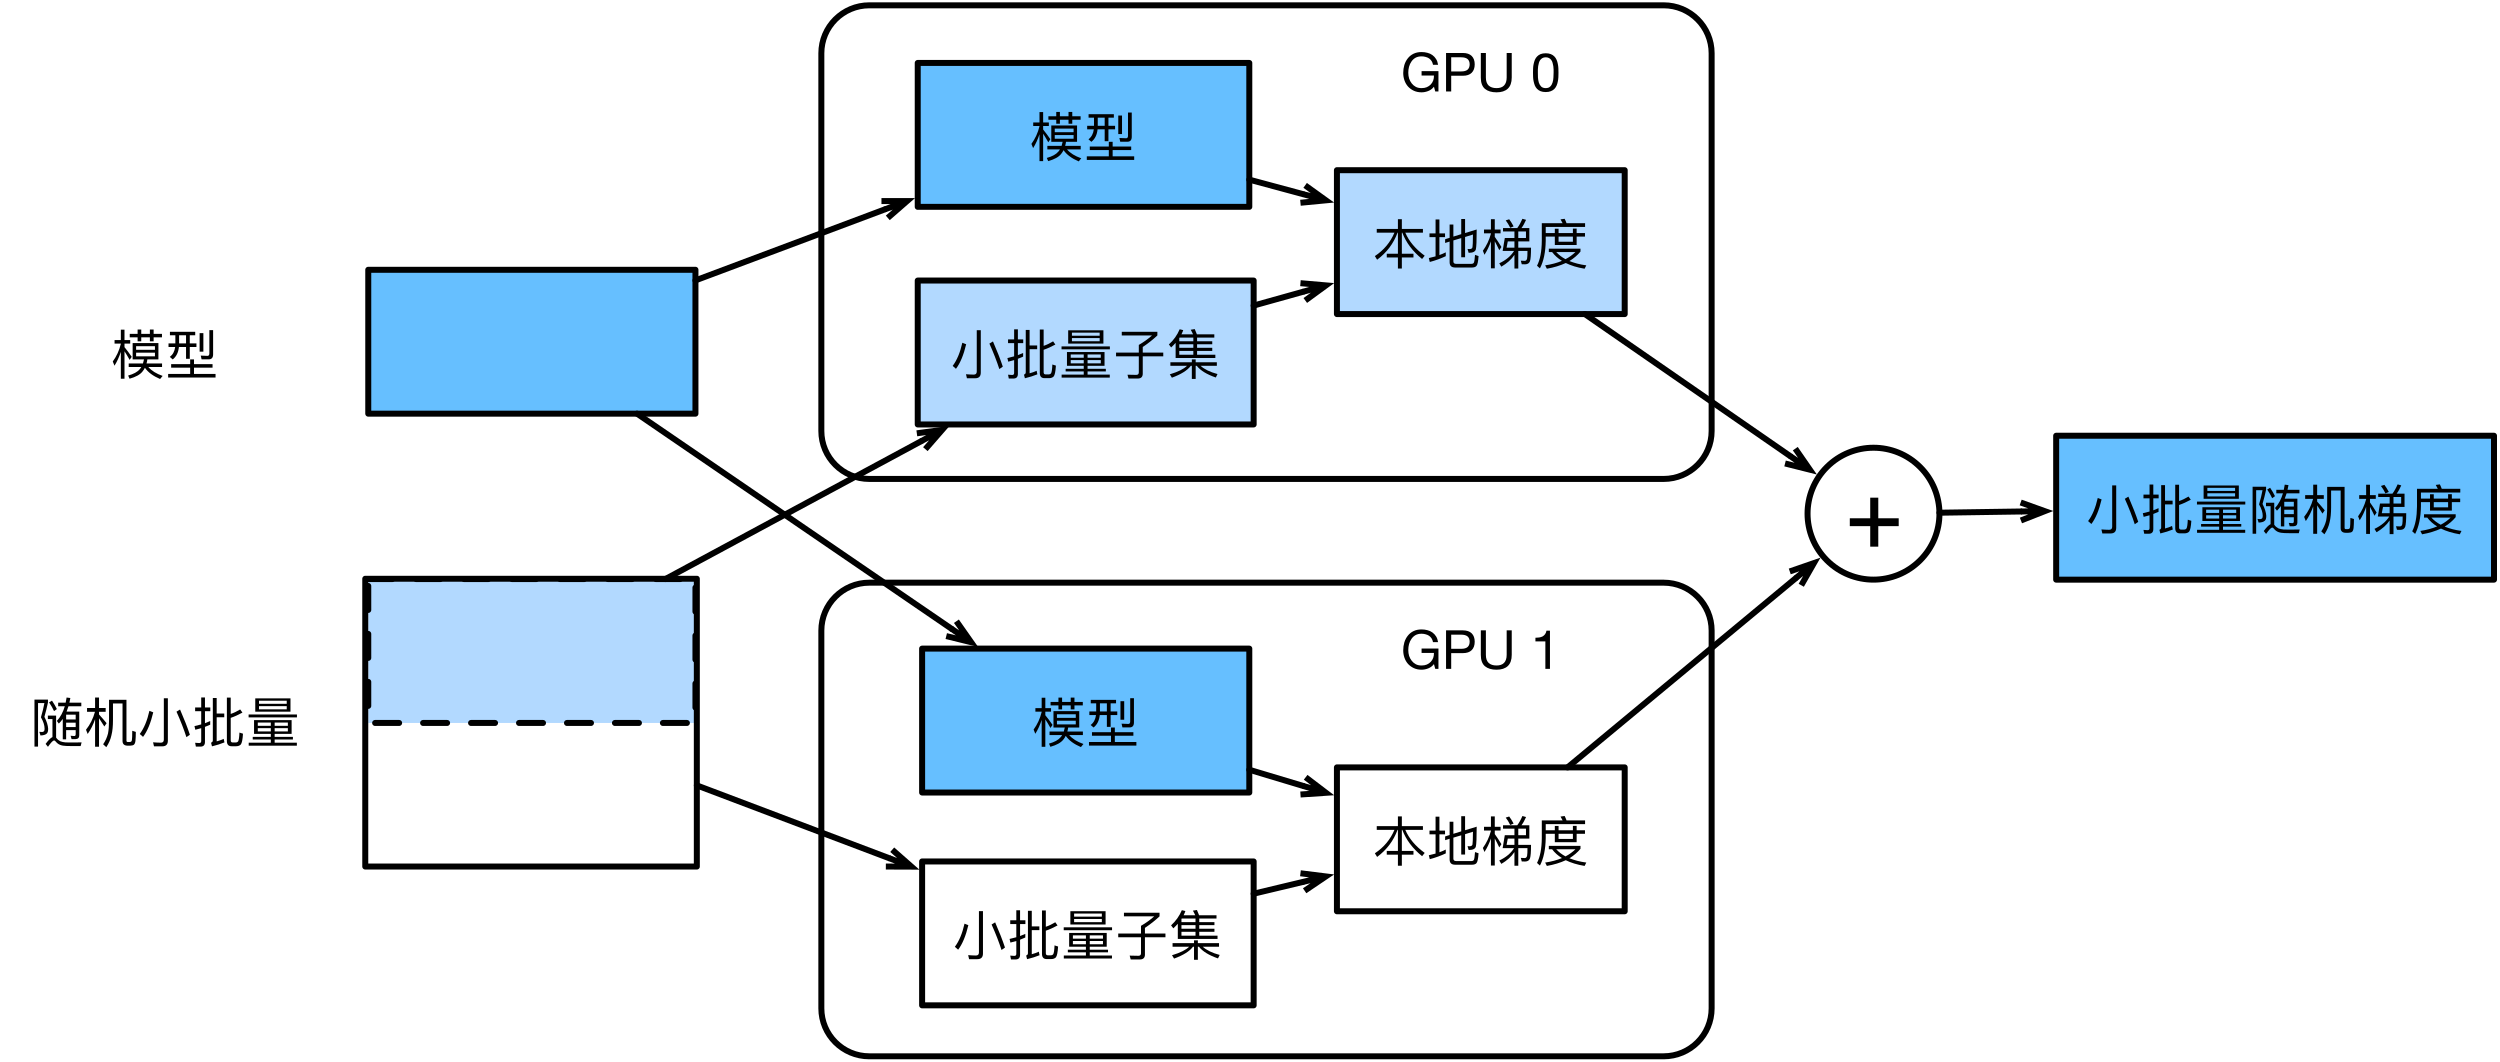
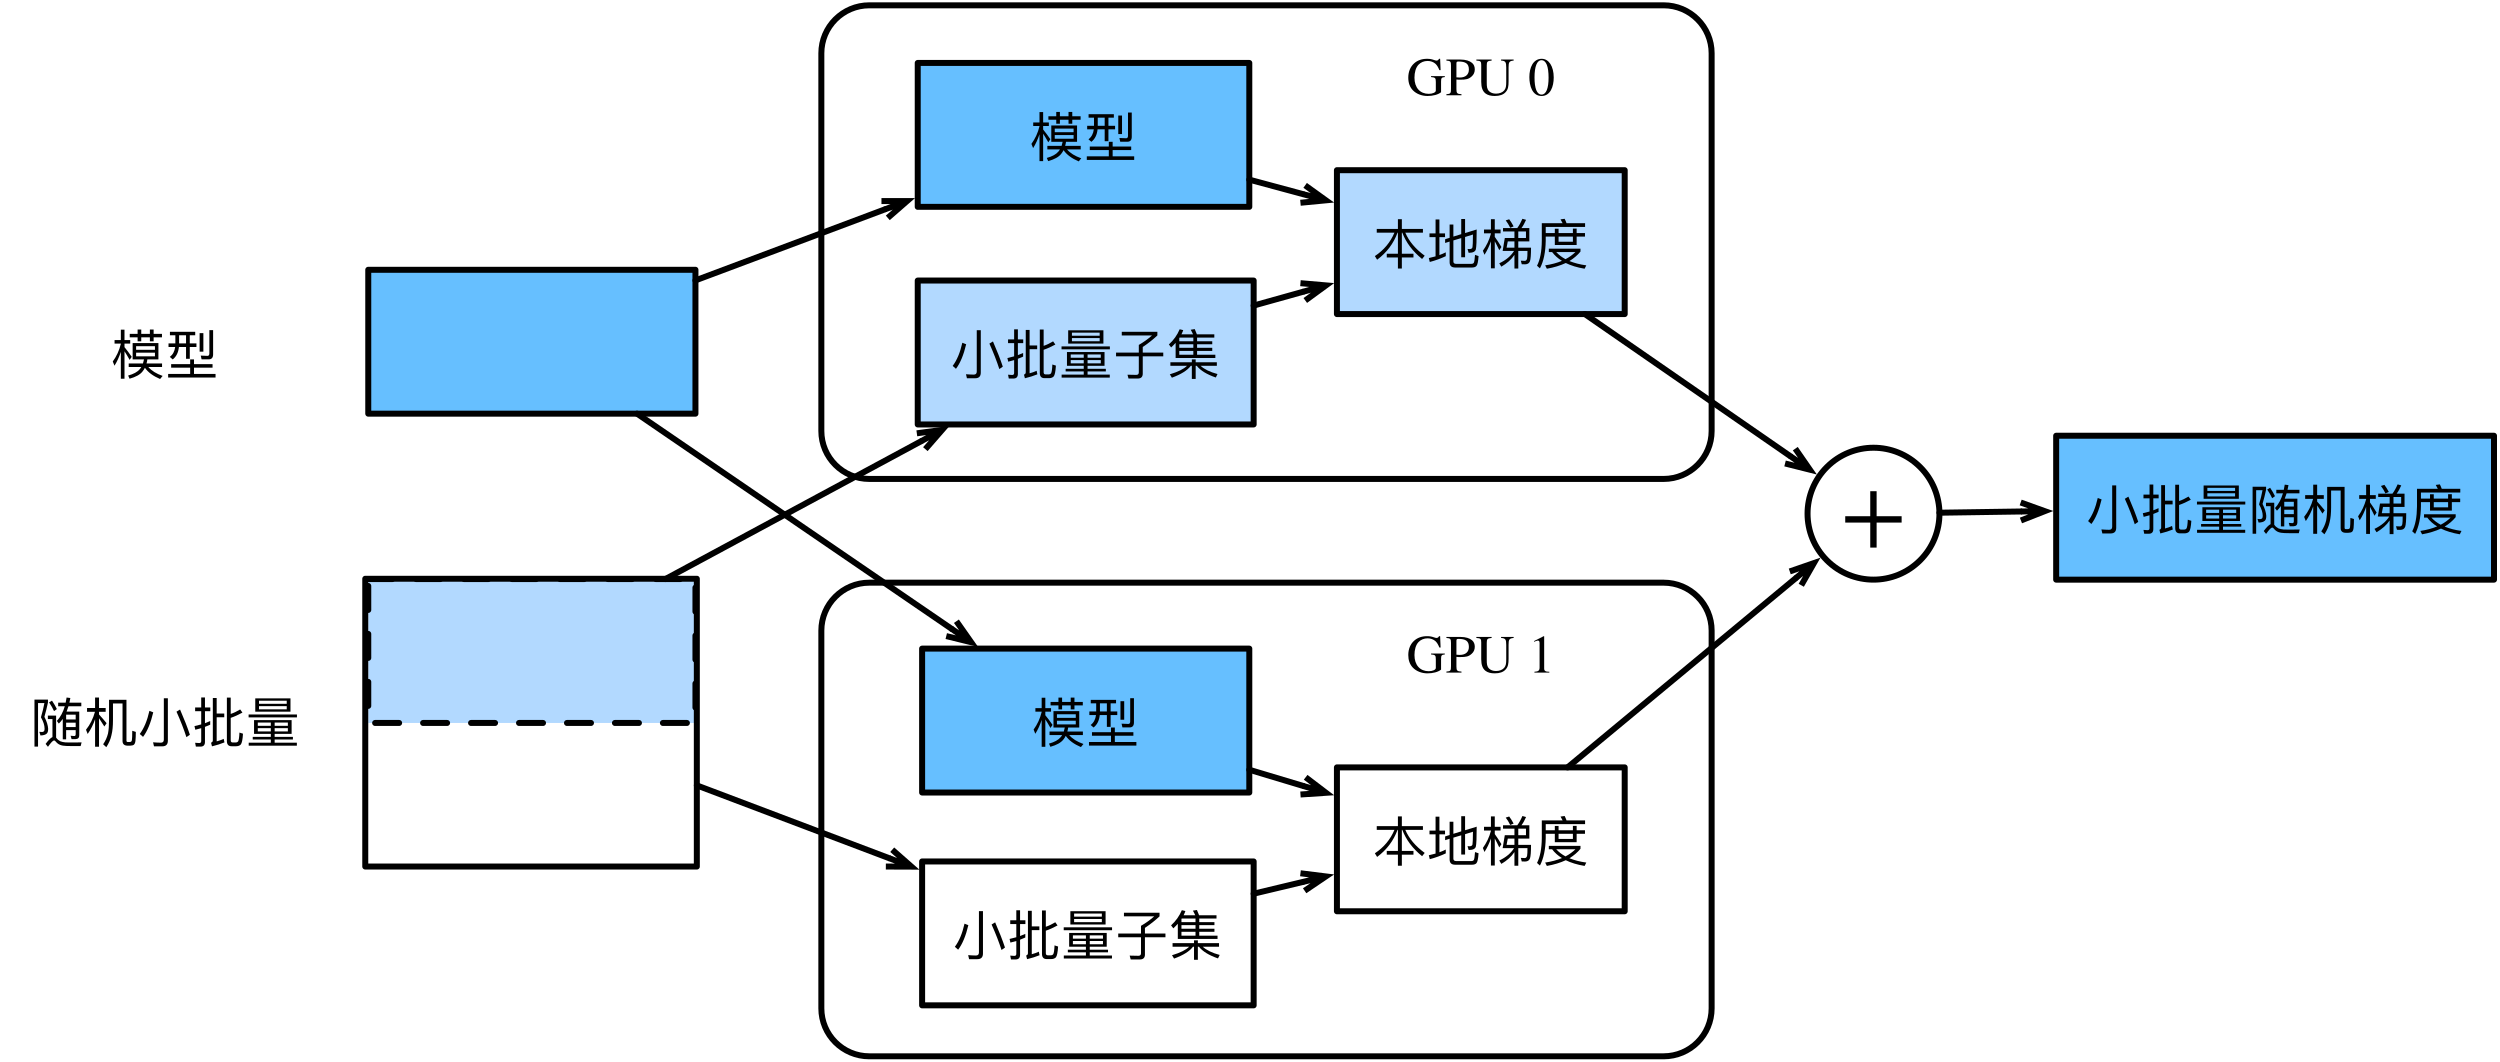
<svg xmlns="http://www.w3.org/2000/svg" xmlns:xlink="http://www.w3.org/1999/xlink" width="417pt" height="177pt" viewBox="0 0 417 177" version="1.1">
  <defs>
    <g>
      <symbol overflow="visible" id="glyph0-0">
-         <path style="stroke:none;" d="M 3.688 -6 L 0.922 -6 L 0.922 -0.422 L 3.688 -0.422 Z M 4.141 -6.406 L 4.141 -0.016 L 0.453 -0.016 L 0.453 -6.406 Z M 4.141 -6.406 " />
+         <path style="stroke:none;" d="" />
      </symbol>
      <symbol overflow="visible" id="glyph0-1">
-         <path style="stroke:none;" d="M 5.516 -0.797 L 5.734 0 L 6.266 0 L 6.266 -3.391 L 3.453 -3.391 L 3.453 -2.656 L 5.516 -2.656 C 5.523 -2.363 5.484 -2.086 5.391 -1.828 C 5.297 -1.578 5.16 -1.359 4.984 -1.172 C 4.805 -0.984 4.586 -0.832 4.328 -0.719 C 4.078 -0.613 3.785 -0.562 3.453 -0.562 C 3.086 -0.562 2.77 -0.629 2.5 -0.766 C 2.227 -0.91 2 -1.102 1.812 -1.344 C 1.625 -1.582 1.477 -1.852 1.375 -2.156 C 1.281 -2.469 1.234 -2.789 1.234 -3.125 C 1.234 -3.469 1.273 -3.801 1.359 -4.125 C 1.453 -4.457 1.586 -4.75 1.766 -5 C 1.941 -5.258 2.164 -5.469 2.438 -5.625 C 2.719 -5.781 3.055 -5.859 3.453 -5.859 C 3.691 -5.859 3.914 -5.828 4.125 -5.766 C 4.344 -5.711 4.535 -5.629 4.703 -5.516 C 4.867 -5.398 5.008 -5.254 5.125 -5.078 C 5.238 -4.898 5.316 -4.691 5.359 -4.453 L 6.203 -4.453 C 6.148 -4.828 6.039 -5.145 5.875 -5.406 C 5.707 -5.676 5.5 -5.898 5.25 -6.078 C 5.008 -6.254 4.734 -6.379 4.422 -6.453 C 4.117 -6.535 3.797 -6.578 3.453 -6.578 C 2.941 -6.578 2.492 -6.484 2.109 -6.297 C 1.723 -6.109 1.406 -5.852 1.156 -5.531 C 0.906 -5.219 0.711 -4.848 0.578 -4.422 C 0.453 -3.992 0.391 -3.551 0.391 -3.094 C 0.391 -2.664 0.457 -2.254 0.594 -1.859 C 0.727 -1.473 0.926 -1.129 1.188 -0.828 C 1.457 -0.535 1.781 -0.301 2.156 -0.125 C 2.539 0.051 2.973 0.141 3.453 0.141 C 3.828 0.141 4.195 0.066 4.562 -0.078 C 4.938 -0.223 5.254 -0.461 5.516 -0.797 Z M 5.516 -0.797 " />
+         <path style="stroke:none;" d="M 6.375 -3.188 L 4.078 -3.188 L 4.078 -3.031 C 4.781 -2.969 4.875 -2.891 4.875 -2.203 L 4.875 -0.781 C 4.875 -0.484 4.375 -0.234 3.688 -0.234 C 2.266 -0.234 1.312 -1.234 1.312 -2.922 C 1.312 -3.812 1.531 -4.625 2 -5.109 C 2.391 -5.5 2.891 -5.719 3.516 -5.719 C 4.016 -5.719 4.484 -5.547 4.828 -5.234 C 5.094 -4.969 5.234 -4.734 5.469 -4.188 L 5.672 -4.188 L 5.594 -6.078 L 5.406 -6.078 C 5.344 -5.906 5.188 -5.781 5 -5.781 C 4.906 -5.781 4.766 -5.812 4.594 -5.875 C 4.188 -6.016 3.891 -6.078 3.406 -6.078 C 2.531 -6.078 1.797 -5.812 1.25 -5.312 C 0.641 -4.766 0.281 -3.938 0.281 -2.938 C 0.281 -2.062 0.531 -1.375 1.031 -0.844 C 1.625 -0.219 2.547 0.125 3.469 0.125 C 4.391 0.125 5.25 -0.094 5.75 -0.5 L 5.75 -2.297 C 5.75 -2.891 5.859 -2.984 6.375 -3.031 Z M 6.375 -3.188 " />
      </symbol>
      <symbol overflow="visible" id="glyph0-2">
-         <path style="stroke:none;" d="M 1.562 -3.344 L 1.562 -5.703 L 3.234 -5.703 C 3.711 -5.703 4.066 -5.602 4.297 -5.406 C 4.523 -5.207 4.641 -4.914 4.641 -4.531 C 4.641 -4.145 4.523 -3.848 4.297 -3.641 C 4.066 -3.441 3.711 -3.344 3.234 -3.344 Z M 0.703 -6.422 L 0.703 0 L 1.562 0 L 1.562 -2.625 L 3.516 -2.625 C 4.16 -2.625 4.648 -2.789 4.984 -3.125 C 5.316 -3.457 5.484 -3.926 5.484 -4.531 C 5.484 -5.125 5.316 -5.586 4.984 -5.922 C 4.648 -6.254 4.16 -6.422 3.516 -6.422 Z M 0.703 -6.422 " />
+         <path style="stroke:none;" d="M 0.141 -5.953 L 0.141 -5.781 C 0.812 -5.734 0.906 -5.625 0.906 -4.953 L 0.906 -1.094 C 0.906 -0.328 0.844 -0.219 0.141 -0.172 L 0.141 0 L 2.656 0 L 2.656 -0.172 C 1.938 -0.203 1.812 -0.328 1.812 -1.016 L 1.812 -2.625 C 2.062 -2.594 2.203 -2.594 2.438 -2.594 C 3.406 -2.594 3.844 -2.672 4.359 -3.141 C 4.703 -3.438 4.875 -3.844 4.875 -4.312 C 4.875 -4.766 4.719 -5.141 4.422 -5.391 C 4.016 -5.734 3.375 -5.953 2.469 -5.953 Z M 1.812 -5.297 C 1.812 -5.547 1.875 -5.625 2.141 -5.625 C 3.359 -5.625 3.891 -5.266 3.891 -4.281 C 3.891 -3.469 3.359 -2.953 2.359 -2.953 C 2.188 -2.953 2.031 -2.969 1.812 -2.984 Z M 1.812 -5.297 " />
      </symbol>
      <symbol overflow="visible" id="glyph0-3">
-         <path style="stroke:none;" d="M 5.828 -2.328 L 5.828 -6.422 L 4.984 -6.422 L 4.984 -2.328 C 4.984 -1.742 4.836 -1.301 4.547 -1 C 4.266 -0.707 3.848 -0.562 3.297 -0.562 C 2.723 -0.562 2.281 -0.707 1.969 -1 C 1.664 -1.301 1.516 -1.742 1.516 -2.328 L 1.516 -6.422 L 0.672 -6.422 L 0.672 -2.328 C 0.672 -1.461 0.898 -0.832 1.359 -0.438 C 1.828 -0.051 2.473 0.141 3.297 0.141 C 4.109 0.141 4.734 -0.062 5.172 -0.469 C 5.609 -0.883 5.828 -1.504 5.828 -2.328 Z M 5.828 -2.328 " />
+         <path style="stroke:none;" d="M 6.344 -5.953 L 4.25 -5.953 L 4.25 -5.781 C 4.984 -5.734 5.109 -5.547 5.109 -4.609 L 5.109 -2.25 C 5.109 -1.516 5.062 -1.156 4.766 -0.797 C 4.484 -0.469 3.984 -0.266 3.406 -0.266 C 2.891 -0.266 2.516 -0.422 2.25 -0.672 C 1.891 -1.031 1.859 -1.438 1.859 -2.141 L 1.859 -4.938 C 1.859 -5.609 1.953 -5.719 2.672 -5.781 L 2.672 -5.953 L 0.125 -5.953 L 0.125 -5.781 C 0.844 -5.734 0.938 -5.641 0.938 -5.031 L 0.938 -2.234 C 0.938 -1.281 1.172 -0.656 1.672 -0.281 C 2.031 -0.016 2.531 0.125 3.188 0.125 C 4.016 0.125 4.641 -0.094 5.016 -0.531 C 5.422 -0.984 5.5 -1.469 5.5 -2.344 L 5.5 -4.641 C 5.5 -5.5 5.594 -5.719 6.344 -5.781 Z M 6.344 -5.953 " />
      </symbol>
      <symbol overflow="visible" id="glyph0-4">
        <path style="stroke:none;" d="" />
      </symbol>
      <symbol overflow="visible" id="glyph0-5">
-         <path style="stroke:none;" d="M 3.203 0 L 3.203 -6.375 L 2.625 -6.375 C 2.582 -6.133 2.504 -5.938 2.391 -5.781 C 2.273 -5.625 2.133 -5.5 1.969 -5.406 C 1.801 -5.32 1.613 -5.266 1.406 -5.234 C 1.207 -5.203 1 -5.188 0.781 -5.188 L 0.781 -4.578 L 2.438 -4.578 L 2.438 0 Z M 3.203 0 " />
+         <path style="stroke:none;" d="M 3.547 0 L 3.547 -0.141 C 2.875 -0.141 2.688 -0.297 2.688 -0.688 L 2.688 -6.062 L 2.609 -6.078 L 1 -5.266 L 1 -5.141 L 1.234 -5.234 C 1.406 -5.297 1.562 -5.344 1.641 -5.344 C 1.844 -5.344 1.922 -5.203 1.922 -4.891 L 1.922 -0.859 C 1.922 -0.359 1.734 -0.172 1.062 -0.141 L 1.062 0 Z M 3.547 0 " />
      </symbol>
      <symbol overflow="visible" id="glyph0-6">
-         <path style="stroke:none;" d="M 1.188 -3.141 C 1.188 -3.297 1.188 -3.469 1.188 -3.656 C 1.195 -3.844 1.211 -4.031 1.234 -4.219 C 1.266 -4.414 1.305 -4.602 1.359 -4.781 C 1.41 -4.957 1.484 -5.113 1.578 -5.25 C 1.68 -5.383 1.805 -5.492 1.953 -5.578 C 2.098 -5.66 2.281 -5.703 2.5 -5.703 C 2.719 -5.703 2.898 -5.66 3.047 -5.578 C 3.203 -5.492 3.328 -5.383 3.422 -5.25 C 3.523 -5.113 3.598 -4.957 3.641 -4.781 C 3.691 -4.602 3.734 -4.414 3.766 -4.219 C 3.797 -4.031 3.812 -3.844 3.812 -3.656 C 3.812 -3.469 3.812 -3.297 3.812 -3.141 C 3.812 -2.898 3.801 -2.629 3.781 -2.328 C 3.77 -2.035 3.723 -1.758 3.641 -1.5 C 3.566 -1.238 3.438 -1.016 3.25 -0.828 C 3.07 -0.648 2.82 -0.562 2.5 -0.562 C 2.176 -0.562 1.922 -0.648 1.734 -0.828 C 1.555 -1.016 1.426 -1.238 1.344 -1.5 C 1.27 -1.758 1.223 -2.035 1.203 -2.328 C 1.191 -2.629 1.188 -2.898 1.188 -3.141 Z M 0.375 -3.125 C 0.375 -2.895 0.379 -2.656 0.391 -2.406 C 0.398 -2.156 0.43 -1.91 0.484 -1.672 C 0.535 -1.43 0.602 -1.203 0.688 -0.984 C 0.781 -0.773 0.906 -0.586 1.062 -0.422 C 1.219 -0.266 1.41 -0.141 1.641 -0.047 C 1.879 0.047 2.164 0.094 2.5 0.094 C 2.832 0.094 3.113 0.047 3.344 -0.047 C 3.582 -0.141 3.781 -0.266 3.938 -0.422 C 4.094 -0.586 4.219 -0.773 4.312 -0.984 C 4.406 -1.203 4.473 -1.43 4.516 -1.672 C 4.566 -1.91 4.598 -2.156 4.609 -2.406 C 4.617 -2.656 4.625 -2.895 4.625 -3.125 C 4.625 -3.363 4.617 -3.609 4.609 -3.859 C 4.598 -4.109 4.566 -4.352 4.516 -4.594 C 4.473 -4.832 4.406 -5.062 4.312 -5.281 C 4.219 -5.5 4.094 -5.688 3.938 -5.844 C 3.781 -6.008 3.582 -6.141 3.344 -6.234 C 3.113 -6.328 2.832 -6.375 2.5 -6.375 C 2.164 -6.375 1.879 -6.328 1.641 -6.234 C 1.41 -6.141 1.219 -6.008 1.062 -5.844 C 0.906 -5.688 0.781 -5.5 0.688 -5.281 C 0.602 -5.062 0.535 -4.832 0.484 -4.594 C 0.43 -4.352 0.398 -4.109 0.391 -3.859 C 0.379 -3.609 0.375 -3.363 0.375 -3.125 Z M 0.375 -3.125 " />
+         <path style="stroke:none;" d="M 4.281 -2.969 C 4.281 -4.812 3.469 -6.078 2.281 -6.078 C 0.844 -6.078 0.219 -4.609 0.219 -3.031 C 0.219 -1.547 0.719 0.125 2.25 0.125 C 3.719 0.125 4.281 -1.422 4.281 -2.969 Z M 3.422 -2.922 C 3.422 -1.141 3.016 -0.109 2.25 -0.109 C 1.469 -0.109 1.078 -1.141 1.078 -2.969 C 1.078 -4.781 1.484 -5.844 2.234 -5.844 C 3.031 -5.844 3.422 -4.797 3.422 -2.922 Z M 3.422 -2.922 " />
      </symbol>
      <symbol overflow="visible" id="glyph1-0">
        <path style="stroke:none;" d="" />
      </symbol>
      <symbol overflow="visible" id="glyph1-1">
        <path style="stroke:none;" d="M 3.141 -6.609 L 3.141 -6.031 L 4.453 -6.031 L 4.453 -5.359 L 5.062 -5.359 L 5.062 -6.031 L 6.5 -6.031 L 6.5 -5.359 L 7.125 -5.359 L 7.125 -6.031 L 8.516 -6.031 L 8.516 -6.609 L 7.125 -6.609 L 7.125 -7.328 L 6.5 -7.328 L 6.5 -6.609 L 5.062 -6.609 L 5.062 -7.328 L 4.453 -7.328 L 4.453 -6.609 Z M 5.672 -0.953 C 6.188 -0.203 7.031 0.422 8.203 0.922 L 8.625 0.406 C 7.562 0.031 6.781 -0.453 6.25 -1.078 L 8.531 -1.078 L 8.531 -1.672 L 5.938 -1.672 C 6 -1.875 6.047 -2.094 6.078 -2.344 L 7.922 -2.344 L 7.922 -5.078 L 3.625 -5.078 L 3.625 -2.344 L 5.516 -2.344 C 5.469 -2.109 5.406 -1.875 5.344 -1.672 L 2.969 -1.672 L 2.969 -1.078 L 5.062 -1.078 C 5 -0.938 4.906 -0.828 4.812 -0.719 C 4.422 -0.25 3.781 0.094 2.875 0.344 L 3.109 0.875 C 4.156 0.578 4.875 0.188 5.281 -0.344 C 5.422 -0.516 5.562 -0.734 5.672 -0.953 Z M 2.266 -3.703 C 2.5 -3.344 2.797 -2.859 3.125 -2.266 L 3.469 -2.781 C 3.047 -3.391 2.656 -3.922 2.266 -4.391 L 2.266 -4.984 L 3.219 -4.984 L 3.219 -5.578 L 2.266 -5.578 L 2.266 -7.312 L 1.656 -7.312 L 1.656 -5.578 L 0.609 -5.578 L 0.609 -4.984 L 1.656 -4.984 L 1.656 -4.938 C 1.391 -3.828 0.938 -2.859 0.312 -2 L 0.594 -1.297 C 1.031 -1.984 1.375 -2.766 1.656 -3.609 L 1.656 0.875 L 2.266 0.875 Z M 7.344 -2.859 L 4.203 -2.859 L 4.203 -3.469 L 7.344 -3.469 Z M 4.203 -3.953 L 4.203 -4.547 L 7.344 -4.547 L 7.344 -3.953 Z M 4.203 -3.953 " />
      </symbol>
      <symbol overflow="visible" id="glyph1-2">
        <path style="stroke:none;" d="M 0.844 -6.953 L 0.844 -6.375 L 1.75 -6.375 L 1.75 -5.016 L 0.609 -5.016 L 0.609 -4.422 L 1.719 -4.422 C 1.625 -3.688 1.328 -3.141 0.828 -2.766 L 1.312 -2.344 C 1.906 -2.812 2.25 -3.5 2.344 -4.422 L 3.531 -4.422 L 3.531 -2.453 L 4.156 -2.453 L 4.156 -4.422 L 5.266 -4.422 L 5.266 -5.016 L 4.156 -5.016 L 4.156 -6.375 L 5.062 -6.375 L 5.062 -6.953 Z M 2.375 -6.375 L 3.531 -6.375 L 3.531 -5.016 L 2.375 -5.016 Z M 5.797 -6.734 L 5.797 -3.641 L 6.422 -3.641 L 6.422 -6.734 Z M 1.047 -1.562 L 1.047 -0.969 L 4.219 -0.969 L 4.219 0.078 L 0.547 0.078 L 0.547 0.672 L 8.453 0.672 L 8.453 0.078 L 4.859 0.078 L 4.859 -0.969 L 7.953 -0.969 L 7.953 -1.562 L 4.859 -1.562 L 4.859 -2.344 L 4.219 -2.344 L 4.219 -1.562 Z M 7.328 -2.359 C 7.797 -2.359 8.047 -2.641 8.047 -3.188 L 8.047 -7.234 L 7.422 -7.234 L 7.422 -3.344 C 7.422 -3.078 7.312 -2.938 7.109 -2.938 C 6.75 -2.938 6.375 -2.953 5.984 -2.984 L 6.125 -2.359 Z M 7.328 -2.359 " />
      </symbol>
      <symbol overflow="visible" id="glyph1-3">
        <path style="stroke:none;" d="M 4.062 0.797 C 4.688 0.797 5 0.484 5 -0.156 L 5 -7.219 L 4.328 -7.219 L 4.328 -0.328 C 4.328 0.016 4.156 0.188 3.828 0.188 C 3.422 0.188 2.984 0.156 2.531 0.125 L 2.688 0.797 Z M 1.922 -5.125 C 1.562 -3.516 1.031 -2.219 0.312 -1.266 L 0.859 -0.781 C 1.562 -1.703 2.141 -3.078 2.562 -4.875 Z M 7.031 -5.344 L 6.438 -4.984 C 7.141 -3.422 7.688 -2 8.094 -0.734 L 8.672 -1.141 C 8.281 -2.328 7.734 -3.734 7.031 -5.344 Z M 7.031 -5.344 " />
      </symbol>
      <symbol overflow="visible" id="glyph1-4">
        <path style="stroke:none;" d="M 3.062 -3.422 C 2.766 -3.297 2.484 -3.172 2.188 -3.062 L 2.188 -5.062 L 3.078 -5.062 L 3.078 -5.688 L 2.188 -5.688 L 2.188 -7.359 L 1.562 -7.359 L 1.562 -5.688 L 0.547 -5.688 L 0.547 -5.062 L 1.562 -5.062 L 1.562 -2.859 C 1.188 -2.75 0.812 -2.656 0.438 -2.578 L 0.578 -1.969 C 0.906 -2.047 1.234 -2.141 1.562 -2.234 L 1.562 -0.094 C 1.562 0.141 1.453 0.25 1.234 0.25 C 1.016 0.25 0.781 0.234 0.547 0.203 L 0.672 0.844 L 1.453 0.844 C 1.938 0.844 2.188 0.578 2.188 0.062 L 2.188 -2.453 C 2.469 -2.562 2.766 -2.688 3.062 -2.812 Z M 4.141 -4.047 L 5.406 -4.047 L 5.406 -4.672 L 4.141 -4.672 L 4.141 -7.266 L 3.5 -7.266 L 3.5 -0.203 C 3.5 -0.016 3.406 0.125 3.203 0.188 L 3.359 0.797 C 4.141 0.609 4.828 0.391 5.438 0.141 L 5.312 -0.453 C 4.953 -0.281 4.578 -0.141 4.141 -0.031 Z M 7.375 0.781 C 7.734 0.781 7.984 0.672 8.156 0.5 C 8.344 0.281 8.469 -0.312 8.531 -1.312 L 7.938 -1.5 C 7.906 -0.688 7.828 -0.203 7.719 -0.031 C 7.625 0.094 7.484 0.156 7.266 0.156 L 6.828 0.156 C 6.594 0.156 6.484 0.031 6.484 -0.203 L 6.484 -3.953 C 7.094 -4.156 7.75 -4.453 8.438 -4.828 L 8.062 -5.359 C 7.547 -5.047 7.016 -4.781 6.484 -4.609 L 6.484 -7.328 L 5.844 -7.328 L 5.844 -0.078 C 5.844 0.484 6.109 0.781 6.625 0.781 Z M 7.375 0.781 " />
      </symbol>
      <symbol overflow="visible" id="glyph1-5">
        <path style="stroke:none;" d="M 1.375 -3.578 L 1.375 -1.281 L 4.172 -1.281 L 4.172 -0.781 L 1.156 -0.781 L 1.156 -0.344 L 4.172 -0.344 L 4.172 0.188 L 0.484 0.188 L 0.484 0.688 L 8.516 0.688 L 8.516 0.188 L 4.812 0.188 L 4.812 -0.344 L 7.859 -0.344 L 7.859 -0.781 L 4.812 -0.781 L 4.812 -1.281 L 7.641 -1.281 L 7.641 -3.578 Z M 7.016 -1.688 L 4.812 -1.688 L 4.812 -2.234 L 7.016 -2.234 Z M 4.172 -1.688 L 2 -1.688 L 2 -2.234 L 4.172 -2.234 Z M 2 -2.625 L 2 -3.172 L 4.172 -3.172 L 4.172 -2.625 Z M 4.812 -3.172 L 7.016 -3.172 L 7.016 -2.625 L 4.812 -2.625 Z M 1.578 -7.203 L 1.578 -4.984 L 7.453 -4.984 L 7.453 -7.203 Z M 6.828 -5.375 L 2.203 -5.375 L 2.203 -5.906 L 6.828 -5.906 Z M 2.203 -6.297 L 2.203 -6.812 L 6.828 -6.812 L 6.828 -6.297 Z M 0.469 -4.516 L 0.469 -4.031 L 8.531 -4.031 L 8.531 -4.516 Z M 0.469 -4.516 " />
      </symbol>
      <symbol overflow="visible" id="glyph1-6">
        <path style="stroke:none;" d="M 0.75 -7 L 0.75 0.844 L 1.344 0.844 L 1.344 -6.422 L 2.406 -6.422 C 2.281 -5.703 2.078 -4.906 1.828 -4.047 C 2.234 -3.344 2.438 -2.703 2.438 -2.141 C 2.438 -1.938 2.406 -1.812 2.344 -1.734 C 2.281 -1.656 2.172 -1.609 2.047 -1.594 C 1.922 -1.594 1.75 -1.609 1.562 -1.625 L 1.75 -1.016 C 2.266 -1.031 2.609 -1.141 2.812 -1.344 C 2.969 -1.5 3.031 -1.766 3.031 -2.141 C 3 -2.703 2.797 -3.359 2.406 -4.125 C 2.641 -4.953 2.844 -5.75 3 -6.5 L 3 -7 Z M 3.672 -6.828 L 3.188 -6.531 C 3.531 -6.016 3.812 -5.531 4.016 -5.078 L 4.484 -5.422 C 4.297 -5.812 4.031 -6.297 3.672 -6.828 Z M 6.859 0.156 C 6.547 0.156 6.234 0.141 5.922 0.141 C 5.594 0.109 5.297 0.047 5.062 -0.047 C 4.797 -0.188 4.578 -0.359 4.422 -0.578 C 4.406 -0.609 4.375 -0.625 4.359 -0.656 L 4.359 -4.328 L 2.984 -4.328 L 2.984 -3.75 L 3.75 -3.75 L 3.75 -0.75 C 3.438 -0.609 3.062 -0.219 2.609 0.391 L 3 0.875 C 3.5 0.156 3.844 -0.188 4.016 -0.188 C 4.109 -0.188 4.203 -0.125 4.312 0.016 C 4.516 0.266 4.75 0.453 5.047 0.562 C 5.328 0.672 5.672 0.719 6.062 0.734 C 6.312 0.734 6.562 0.75 6.828 0.75 L 8.453 0.75 L 8.609 0.141 C 8.062 0.141 7.484 0.156 6.859 0.156 Z M 4.703 -6.484 L 4.703 -5.891 L 5.812 -5.891 C 5.516 -4.891 5.078 -4.078 4.484 -3.438 L 4.812 -3 C 5.047 -3.219 5.266 -3.484 5.469 -3.781 L 5.469 -0.375 L 6.031 -0.375 L 6.031 -1.906 L 7.625 -1.906 L 7.625 -1.219 C 7.625 -1.031 7.547 -0.922 7.391 -0.922 C 7.203 -0.922 7 -0.938 6.781 -0.969 L 6.938 -0.406 L 7.594 -0.406 C 8 -0.422 8.219 -0.625 8.219 -1.031 L 8.219 -5 L 6.109 -5 C 6.219 -5.281 6.328 -5.578 6.422 -5.891 L 8.562 -5.891 L 8.562 -6.484 L 6.578 -6.484 C 6.641 -6.734 6.688 -7 6.734 -7.266 L 6.109 -7.344 C 6.062 -7.062 6.016 -6.781 5.953 -6.484 Z M 6.031 -3.156 L 7.625 -3.156 L 7.625 -2.422 L 6.031 -2.422 Z M 7.625 -3.688 L 6.031 -3.688 L 6.031 -4.484 L 7.625 -4.484 Z M 7.625 -3.688 " />
      </symbol>
      <symbol overflow="visible" id="glyph1-7">
        <path style="stroke:none;" d="M 0.516 -5.594 L 0.516 -4.969 L 1.844 -4.969 C 1.531 -3.844 1.047 -2.844 0.344 -1.969 L 0.625 -1.266 C 1.141 -2 1.547 -2.812 1.859 -3.719 L 1.859 0.859 L 2.516 0.859 L 2.516 -3.891 C 2.766 -3.531 3.062 -3.078 3.406 -2.516 L 3.781 -3.062 C 3.344 -3.594 2.922 -4.078 2.516 -4.516 L 2.516 -4.969 L 3.625 -4.969 L 3.625 -5.594 L 2.516 -5.594 L 2.516 -7.344 L 1.859 -7.344 L 1.859 -5.594 Z M 3.203 0.453 L 3.734 0.938 C 4.156 0.281 4.453 -0.375 4.594 -1.078 C 4.766 -1.75 4.844 -2.578 4.844 -3.562 L 4.844 -6.359 L 6.438 -6.359 L 6.438 -0.094 C 6.438 0.422 6.734 0.688 7.312 0.688 L 7.672 0.688 C 7.969 0.688 8.188 0.625 8.328 0.531 C 8.469 0.406 8.562 0.188 8.594 -0.141 C 8.625 -0.484 8.656 -0.969 8.656 -1.609 L 8.062 -1.797 C 8.062 -0.938 8.031 -0.422 8 -0.25 C 7.984 -0.109 7.938 -0.031 7.859 0.016 C 7.797 0.047 7.719 0.078 7.609 0.078 L 7.312 0.078 C 7.156 0.078 7.094 -0.016 7.094 -0.156 L 7.094 -6.969 L 4.188 -6.969 L 4.188 -3.562 C 4.188 -2.641 4.125 -1.906 4.016 -1.344 C 3.859 -0.719 3.594 -0.109 3.203 0.453 Z M 3.203 0.453 " />
      </symbol>
      <symbol overflow="visible" id="glyph1-8">
        <path style="stroke:none;" d="M 2.328 -3.641 C 2.547 -3.25 2.797 -2.75 3.078 -2.156 L 3.438 -2.688 C 3.062 -3.312 2.688 -3.875 2.328 -4.375 L 2.328 -4.969 L 3.297 -4.969 L 3.297 -5.594 L 2.328 -5.594 L 2.328 -7.328 L 1.688 -7.328 L 1.688 -5.594 L 0.531 -5.594 L 0.531 -4.969 L 1.688 -4.969 L 1.688 -4.906 C 1.406 -3.859 0.969 -2.922 0.344 -2.062 L 0.609 -1.391 C 1.047 -2.062 1.406 -2.812 1.688 -3.641 L 1.688 0.875 L 2.328 0.875 Z M 5.609 -5.281 L 5.609 -4.188 L 4 -4.188 L 3.641 -2.031 L 5.547 -2.031 C 5.031 -1.203 4.219 -0.5 3.078 0.031 L 3.422 0.594 C 4.359 0.047 5.094 -0.594 5.609 -1.375 L 5.609 0.906 L 6.25 0.906 L 6.25 -2.031 L 7.781 -2.031 C 7.781 -1.406 7.766 -0.984 7.719 -0.75 C 7.656 -0.5 7.531 -0.375 7.312 -0.375 C 7.109 -0.375 6.906 -0.391 6.672 -0.406 L 6.828 0.188 C 7.016 0.188 7.203 0.203 7.406 0.203 C 7.828 0.188 8.078 0.016 8.203 -0.328 C 8.312 -0.641 8.375 -1.391 8.375 -2.578 L 6.25 -2.578 L 6.25 -3.625 L 8.094 -3.625 L 8.094 -5.844 L 6.781 -5.844 C 7.078 -6.25 7.328 -6.719 7.547 -7.219 L 6.938 -7.391 C 6.688 -6.797 6.406 -6.281 6.078 -5.844 L 3.703 -5.844 L 3.703 -5.281 Z M 5.609 -3.625 L 5.609 -2.578 L 4.297 -2.578 L 4.5 -3.625 Z M 6.25 -4.188 L 6.25 -5.281 L 7.531 -5.281 L 7.531 -4.188 Z M 4.734 -7.312 L 4.156 -7.125 C 4.422 -6.766 4.688 -6.359 4.906 -5.891 L 5.469 -6.125 C 5.25 -6.547 5.016 -6.938 4.734 -7.312 Z M 4.734 -7.312 " />
      </symbol>
      <symbol overflow="visible" id="glyph1-9">
        <path style="stroke:none;" d="M 2.344 -2.406 L 2.344 -1.844 L 2.891 -1.844 C 3.312 -1.281 3.859 -0.781 4.531 -0.375 C 3.719 -0.031 2.781 0.219 1.734 0.375 L 2.016 0.938 C 3.203 0.734 4.25 0.406 5.172 -0.016 C 6.016 0.406 7.078 0.734 8.312 0.938 L 8.594 0.375 C 7.531 0.234 6.594 -0.016 5.781 -0.344 C 6.5 -0.781 7.125 -1.312 7.625 -1.922 L 7.625 -2.406 Z M 3.578 -1.844 L 6.781 -1.844 C 6.312 -1.391 5.766 -0.984 5.125 -0.656 C 4.516 -0.984 4 -1.375 3.578 -1.844 Z M 1.828 -4.422 L 3.344 -4.422 L 3.344 -3.016 L 6.984 -3.016 L 6.984 -4.422 L 8.375 -4.422 L 8.375 -5.016 L 6.984 -5.016 L 6.984 -5.75 L 6.359 -5.75 L 6.359 -5.016 L 3.969 -5.016 L 3.969 -5.734 L 3.344 -5.734 L 3.344 -5.016 L 1.828 -5.016 L 1.828 -6.031 L 8.391 -6.031 L 8.391 -6.656 L 5.297 -6.656 C 5.203 -6.922 5.094 -7.172 4.984 -7.391 L 4.297 -7.297 C 4.422 -7.094 4.531 -6.891 4.641 -6.656 L 1.172 -6.656 L 1.172 -3.719 C 1.156 -1.938 0.891 -0.562 0.375 0.438 L 0.859 0.875 C 1.469 -0.281 1.797 -1.812 1.828 -3.719 Z M 3.969 -4.422 L 6.359 -4.422 L 6.359 -3.562 L 3.969 -3.562 Z M 3.969 -4.422 " />
      </symbol>
      <symbol overflow="visible" id="glyph1-10">
        <path style="stroke:none;" d="M 0.562 -3.484 L 0.562 -2.859 L 4.359 -2.859 L 4.359 -0.188 C 4.359 0.094 4.219 0.234 3.922 0.234 C 3.406 0.234 2.922 0.219 2.469 0.203 L 2.641 0.844 L 4.188 0.844 C 4.734 0.844 5.016 0.562 5.016 0.031 L 5.016 -2.859 L 8.438 -2.859 L 8.438 -3.484 L 5.016 -3.484 L 5.016 -4.422 C 5.938 -5.031 6.734 -5.672 7.453 -6.344 L 7.453 -6.953 L 1.516 -6.953 L 1.516 -6.344 L 6.562 -6.344 C 5.875 -5.734 5.125 -5.203 4.359 -4.766 L 4.359 -3.484 Z M 0.562 -3.484 " />
      </symbol>
      <symbol overflow="visible" id="glyph1-11">
        <path style="stroke:none;" d="M 3.391 -1.281 C 2.875 -0.75 1.922 -0.281 0.531 0.141 L 0.875 0.703 C 2.406 0.141 3.469 -0.516 4.031 -1.281 L 4.203 -1.281 L 4.203 0.906 L 4.844 0.906 L 4.844 -1.281 L 5.016 -1.281 C 5.656 -0.484 6.703 0.156 8.203 0.672 L 8.484 0.094 C 7.203 -0.25 6.266 -0.719 5.656 -1.281 L 8.375 -1.281 L 8.375 -1.875 L 4.844 -1.875 L 4.844 -2.344 L 4.203 -2.344 L 4.203 -1.875 L 0.625 -1.875 L 0.625 -1.281 Z M 1.5 -5.109 L 1.5 -2.578 L 8.125 -2.578 L 8.125 -3.125 L 5.078 -3.125 L 5.078 -3.766 L 7.609 -3.766 L 7.609 -4.281 L 5.078 -4.281 L 5.078 -4.875 L 7.609 -4.875 L 7.609 -5.375 L 5.078 -5.375 L 5.078 -5.984 L 7.953 -5.984 L 7.953 -6.531 L 5.047 -6.531 C 4.922 -6.844 4.812 -7.141 4.688 -7.406 L 4.016 -7.297 C 4.156 -7.062 4.281 -6.797 4.406 -6.531 L 2.469 -6.531 C 2.578 -6.75 2.688 -6.984 2.766 -7.234 L 2.172 -7.375 C 1.766 -6.406 1.172 -5.562 0.375 -4.844 L 0.75 -4.344 C 1.016 -4.594 1.266 -4.844 1.5 -5.109 Z M 4.453 -3.125 L 2.109 -3.125 L 2.109 -3.766 L 4.453 -3.766 Z M 4.453 -4.281 L 2.109 -4.281 L 2.109 -4.875 L 4.453 -4.875 Z M 4.453 -5.375 L 2.109 -5.375 L 2.109 -5.906 L 2.156 -5.984 L 4.453 -5.984 Z M 4.453 -5.375 " />
      </symbol>
      <symbol overflow="visible" id="glyph1-12">
        <path style="stroke:none;" d="M 0.641 -5.703 L 0.641 -5.078 L 3.594 -5.078 C 2.922 -3.484 1.844 -2.172 0.328 -1.172 L 0.703 -0.562 C 2.297 -1.75 3.438 -3.25 4.109 -5.078 L 4.172 -5.078 L 4.172 -1.562 L 2.312 -1.562 L 2.312 -0.938 L 4.172 -0.938 L 4.172 0.906 L 4.828 0.906 L 4.828 -0.938 L 6.766 -0.938 L 6.766 -1.562 L 4.828 -1.562 L 4.828 -5.078 L 4.906 -5.078 C 5.516 -3.453 6.609 -1.984 8.203 -0.688 L 8.641 -1.234 C 7.094 -2.359 6.016 -3.641 5.406 -5.078 L 8.344 -5.078 L 8.344 -5.703 L 4.828 -5.703 L 4.828 -7.328 L 4.172 -7.328 L 4.172 -5.703 Z M 0.641 -5.703 " />
      </symbol>
      <symbol overflow="visible" id="glyph1-13">
        <path style="stroke:none;" d="M 8.312 -5.609 L 6.375 -5.016 L 6.375 -7.359 L 5.734 -7.359 L 5.734 -4.828 L 4.422 -4.422 L 4.422 -6.438 L 3.797 -6.438 L 3.797 -4.219 L 3.047 -3.984 L 3.047 -3.359 L 3.797 -3.594 L 3.797 -0.156 C 3.797 0.438 4.094 0.734 4.703 0.734 L 7.547 0.734 C 7.875 0.734 8.125 0.641 8.266 0.484 C 8.453 0.281 8.562 -0.266 8.625 -1.172 L 8.031 -1.375 C 7.984 -0.641 7.922 -0.203 7.828 -0.047 C 7.75 0.062 7.609 0.125 7.422 0.125 L 4.891 0.125 C 4.578 0.125 4.422 -0.016 4.422 -0.281 L 4.422 -3.781 L 5.734 -4.172 L 5.734 -0.969 L 6.375 -0.969 L 6.375 -4.359 L 7.688 -4.766 C 7.672 -3.531 7.656 -2.828 7.609 -2.641 C 7.547 -2.438 7.391 -2.344 7.156 -2.344 C 7.047 -2.344 6.922 -2.344 6.781 -2.359 L 6.969 -1.719 L 7.016 -1.719 C 7.688 -1.719 8.078 -1.922 8.172 -2.297 C 8.266 -2.688 8.312 -3.797 8.312 -5.609 Z M 3.156 -1.797 C 2.812 -1.625 2.453 -1.469 2.094 -1.344 L 2.094 -4.328 L 3.031 -4.328 L 3.031 -4.953 L 2.094 -4.953 L 2.094 -7.281 L 1.453 -7.281 L 1.453 -4.953 L 0.438 -4.953 L 0.438 -4.328 L 1.453 -4.328 L 1.453 -1.125 C 1.078 -1.016 0.703 -0.922 0.328 -0.844 L 0.484 -0.188 C 1.438 -0.438 2.328 -0.766 3.156 -1.156 Z M 3.156 -1.797 " />
      </symbol>
      <symbol overflow="visible" id="glyph2-0">
-         <path style="stroke:none;" d="M 0.516 0 L 0.516 -11.484 L 9.625 -11.484 L 9.625 0 Z M 8.188 -1.438 L 8.188 -10.047 L 1.953 -10.047 L 1.953 -1.438 Z M 8.188 -1.438 " />
+         <path style="stroke:none;" d="" />
      </symbol>
      <symbol overflow="visible" id="glyph2-1">
-         <path style="stroke:none;" d="M 0.719 -3.422 L 0.719 -4.734 L 4.125 -4.734 L 4.125 -8.172 L 5.469 -8.172 L 5.469 -4.734 L 8.875 -4.734 L 8.875 -3.422 L 5.469 -3.422 L 5.469 0 L 4.125 0 L 4.125 -3.422 Z M 0.719 -3.422 " />
+         <path style="stroke:none;" d="M 10.172 -3.516 L 10.172 -4.578 L 6 -4.578 L 6 -8.75 L 4.938 -8.75 L 4.938 -4.578 L 0.766 -4.578 L 0.766 -3.516 L 4.938 -3.516 L 4.938 0.656 L 6 0.656 L 6 -3.516 Z M 10.172 -3.516 " />
      </symbol>
    </g>
  </defs>
  <g id="surface1">
    <path style="fill-rule:nonzero;fill:rgb(100%,100%,100%);fill-opacity:1;stroke-width:1;stroke-linecap:round;stroke-linejoin:round;stroke:rgb(0%,0%,0%);stroke-opacity:1;stroke-miterlimit:10;" d="M 112 235.887 L 244.5 235.887 C 248.918 235.887 252.5 239.469 252.5 243.887 L 252.5 306.887 C 252.5 311.305 248.918 314.887 244.5 314.887 L 112 314.887 C 107.582 314.887 104 311.305 104 306.887 L 104 243.887 C 104 239.469 107.582 235.887 112 235.887 Z M 112 235.887 " transform="matrix(1,0,0,1,33,-235)" />
    <path style="fill-rule:nonzero;fill:rgb(100%,100%,100%);fill-opacity:1;stroke-width:1;stroke-linecap:round;stroke-linejoin:round;stroke:rgb(0%,0%,0%);stroke-opacity:1;stroke-miterlimit:10;" d="M 112 332.191 L 244.5 332.191 C 248.918 332.191 252.5 335.773 252.5 340.191 L 252.5 403.191 C 252.5 407.609 248.918 411.191 244.5 411.191 L 112 411.191 C 107.582 411.191 104 407.609 104 403.191 L 104 340.191 C 104 335.773 107.582 332.191 112 332.191 Z M 112 332.191 " transform="matrix(1,0,0,1,33,-235)" />
    <g style="fill:rgb(0%,0%,0%);fill-opacity:1;">
-       <use xlink:href="#glyph0-1" x="233.667" y="111.566" />
-       <use xlink:href="#glyph0-2" x="240.498" y="111.566" />
-       <use xlink:href="#glyph0-3" x="246.329" y="111.566" />
-       <use xlink:href="#glyph0-4" x="252.827" y="111.566" />
-       <use xlink:href="#glyph0-5" x="255.329" y="111.566" />
+       <use xlink:href="#glyph0-1" x="234.62" y="112.192" />
+       <use xlink:href="#glyph0-2" x="241.119" y="112.192" />
+       <use xlink:href="#glyph0-3" x="246.131" y="112.192" />
+       <use xlink:href="#glyph0-4" x="252.63" y="112.192" />
+       <use xlink:href="#glyph0-5" x="254.88" y="112.192" />
    </g>
    <path style="fill-rule:nonzero;fill:rgb(69.803%,85.097%,100%);fill-opacity:1;stroke-width:1;stroke-linecap:round;stroke-linejoin:round;stroke:rgb(0%,0%,0%);stroke-opacity:1;stroke-dasharray:4,4;stroke-miterlimit:10;" d="M 28.426 331.59 L 83 331.59 L 83 355.59 L 28.426 355.59 Z M 28.426 331.59 " transform="matrix(1,0,0,1,33,-235)" />
    <path style="fill:none;stroke-width:1;stroke-linecap:round;stroke-linejoin:round;stroke:rgb(0%,0%,0%);stroke-opacity:1;stroke-miterlimit:10;" d="M 27.926 331.539 L 83.23 331.539 L 83.23 379.539 L 27.926 379.539 Z M 27.926 331.539 " transform="matrix(1,0,0,1,33,-235)" />
    <path style="fill-rule:nonzero;fill:rgb(39.999%,74.901%,100%);fill-opacity:1;stroke-width:1;stroke-linecap:round;stroke-linejoin:round;stroke:rgb(0%,0%,0%);stroke-opacity:1;stroke-miterlimit:10;" d="M 120.078 245.5 L 175.383 245.5 L 175.383 269.5 L 120.078 269.5 Z M 120.078 245.5 " transform="matrix(1,0,0,1,33,-235)" />
    <g style="fill:rgb(0%,0%,0%);fill-opacity:1;">
      <use xlink:href="#glyph1-1" x="171.73" y="26" />
      <use xlink:href="#glyph1-2" x="180.73" y="26" />
    </g>
    <path style="fill-rule:nonzero;fill:rgb(39.999%,74.901%,100%);fill-opacity:1;stroke-width:1;stroke-linecap:round;stroke-linejoin:round;stroke:rgb(0%,0%,0%);stroke-opacity:1;stroke-miterlimit:10;" d="M 309.969 307.684 L 383 307.684 L 383 331.684 L 309.969 331.684 Z M 309.969 307.684 " transform="matrix(1,0,0,1,33,-235)" />
    <g style="fill:rgb(0%,0%,0%);fill-opacity:1;">
      <use xlink:href="#glyph1-3" x="347.984" y="88.183" />
      <use xlink:href="#glyph1-4" x="356.984" y="88.183" />
      <use xlink:href="#glyph1-5" x="365.984" y="88.183" />
      <use xlink:href="#glyph1-6" x="374.984" y="88.183" />
      <use xlink:href="#glyph1-7" x="383.984" y="88.183" />
      <use xlink:href="#glyph1-8" x="392.984" y="88.183" />
      <use xlink:href="#glyph1-9" x="401.984" y="88.183" />
    </g>
    <path style="fill-rule:nonzero;fill:rgb(69.803%,85.097%,100%);fill-opacity:1;stroke-width:1;stroke-linecap:round;stroke-linejoin:round;stroke:rgb(0%,0%,0%);stroke-opacity:1;stroke-miterlimit:10;" d="M 120.078 281.797 L 176.109 281.797 L 176.109 305.797 L 120.078 305.797 Z M 120.078 281.797 " transform="matrix(1,0,0,1,33,-235)" />
    <g style="fill:rgb(0%,0%,0%);fill-opacity:1;">
      <use xlink:href="#glyph1-3" x="158.595" y="62.297" />
      <use xlink:href="#glyph1-4" x="167.595" y="62.297" />
      <use xlink:href="#glyph1-5" x="176.595" y="62.297" />
      <use xlink:href="#glyph1-10" x="185.595" y="62.297" />
      <use xlink:href="#glyph1-11" x="194.595" y="62.297" />
    </g>
    <g style="fill:rgb(0%,0%,0%);fill-opacity:1;">
-       <use xlink:href="#glyph0-1" x="233.667" y="15.26" />
-       <use xlink:href="#glyph0-2" x="240.498" y="15.26" />
-       <use xlink:href="#glyph0-3" x="246.329" y="15.26" />
-       <use xlink:href="#glyph0-4" x="252.827" y="15.26" />
-       <use xlink:href="#glyph0-6" x="255.329" y="15.26" />
+       <use xlink:href="#glyph0-1" x="234.62" y="15.886" />
+       <use xlink:href="#glyph0-2" x="241.119" y="15.886" />
+       <use xlink:href="#glyph0-3" x="246.131" y="15.886" />
+       <use xlink:href="#glyph0-4" x="252.63" y="15.886" />
+       <use xlink:href="#glyph0-6" x="254.88" y="15.886" />
    </g>
    <path style="fill:none;stroke-width:1;stroke-linecap:round;stroke-linejoin:round;stroke:rgb(0%,0%,0%);stroke-opacity:1;stroke-miterlimit:10;" d="M 77.977 331.59 L 120.637 308.598 " transform="matrix(1,0,0,1,33,-235)" />
    <path style="fill:none;stroke-width:1;stroke-linecap:butt;stroke-linejoin:miter;stroke:rgb(0%,0%,0%);stroke-opacity:1;stroke-miterlimit:10;" d="M 124.156 306.699 L 120.637 308.598 M 119.926 307.277 L 124.156 306.699 L 121.348 309.918 " transform="matrix(1,0,0,1,33,-235)" />
    <path style="fill-rule:nonzero;fill:rgb(100%,100%,100%);fill-opacity:1;stroke-width:1;stroke-linecap:round;stroke-linejoin:round;stroke:rgb(0%,0%,0%);stroke-opacity:1;stroke-miterlimit:10;" d="M 120.809 378.691 L 176.109 378.691 L 176.109 402.691 L 120.809 402.691 Z M 120.809 378.691 " transform="matrix(1,0,0,1,33,-235)" />
    <g style="fill:rgb(0%,0%,0%);fill-opacity:1;">
      <use xlink:href="#glyph1-3" x="158.959" y="159.192" />
      <use xlink:href="#glyph1-4" x="167.959" y="159.192" />
      <use xlink:href="#glyph1-5" x="176.959" y="159.192" />
      <use xlink:href="#glyph1-10" x="185.959" y="159.192" />
      <use xlink:href="#glyph1-11" x="194.959" y="159.192" />
    </g>
    <path style="fill:none;stroke-width:1;stroke-linecap:round;stroke-linejoin:round;stroke:rgb(0%,0%,0%);stroke-opacity:1;stroke-miterlimit:10;" d="M 83.23 366.004 L 115.289 378.137 " transform="matrix(1,0,0,1,33,-235)" />
    <path style="fill:none;stroke-width:1;stroke-linecap:butt;stroke-linejoin:miter;stroke:rgb(0%,0%,0%);stroke-opacity:1;stroke-miterlimit:10;" d="M 119.031 379.555 L 115.289 378.137 M 115.82 376.734 L 119.031 379.555 L 114.758 379.539 " transform="matrix(1,0,0,1,33,-235)" />
    <path style="fill-rule:nonzero;fill:rgb(39.999%,74.901%,100%);fill-opacity:1;stroke-width:1;stroke-linecap:round;stroke-linejoin:round;stroke:rgb(0%,0%,0%);stroke-opacity:1;stroke-miterlimit:10;" d="M 28.426 280 L 83 280 L 83 304 L 28.426 304 Z M 28.426 280 " transform="matrix(1,0,0,1,33,-235)" />
    <path style="fill-rule:nonzero;fill:rgb(39.999%,74.901%,100%);fill-opacity:1;stroke-width:1;stroke-linecap:round;stroke-linejoin:round;stroke:rgb(0%,0%,0%);stroke-opacity:1;stroke-miterlimit:10;" d="M 120.809 343.191 L 175.383 343.191 L 175.383 367.191 L 120.809 367.191 Z M 120.809 343.191 " transform="matrix(1,0,0,1,33,-235)" />
    <g style="fill:rgb(0%,0%,0%);fill-opacity:1;">
      <use xlink:href="#glyph1-1" x="172.095" y="123.692" />
      <use xlink:href="#glyph1-2" x="181.095" y="123.692" />
    </g>
    <path style="fill-rule:nonzero;fill:rgb(69.803%,85.097%,100%);fill-opacity:1;stroke-width:1;stroke-linecap:round;stroke-linejoin:round;stroke:rgb(0%,0%,0%);stroke-opacity:1;stroke-miterlimit:10;" d="M 190 263.387 L 238 263.387 L 238 287.387 L 190 287.387 Z M 190 263.387 " transform="matrix(1,0,0,1,33,-235)" />
    <g style="fill:rgb(0%,0%,0%);fill-opacity:1;">
      <use xlink:href="#glyph1-12" x="229" y="43.886" />
      <use xlink:href="#glyph1-13" x="238" y="43.886" />
      <use xlink:href="#glyph1-8" x="247" y="43.886" />
      <use xlink:href="#glyph1-9" x="256" y="43.886" />
    </g>
    <path style="fill-rule:nonzero;fill:rgb(100%,100%,100%);fill-opacity:1;stroke-width:1;stroke-linecap:round;stroke-linejoin:round;stroke:rgb(0%,0%,0%);stroke-opacity:1;stroke-miterlimit:10;" d="M 287.277 312.906 C 291.574 317.199 291.574 324.164 287.277 328.461 C 282.98 332.758 276.02 332.758 271.723 328.461 C 267.426 324.164 267.426 317.199 271.723 312.906 C 276.02 308.609 282.98 308.609 287.277 312.906 " transform="matrix(1,0,0,1,33,-235)" />
    <g style="fill:rgb(0%,0%,0%);fill-opacity:1;">
-       <use xlink:href="#glyph2-1" x="307.828" y="91.183" />
+       <use xlink:href="#glyph2-1" x="307.02" y="90.683" />
    </g>
    <path style="fill:none;stroke-width:1;stroke-linecap:round;stroke-linejoin:round;stroke:rgb(0%,0%,0%);stroke-opacity:1;stroke-miterlimit:10;" d="M 83 281.77 L 114.555 269.938 " transform="matrix(1,0,0,1,33,-235)" />
    <path style="fill:none;stroke-width:1;stroke-linecap:butt;stroke-linejoin:miter;stroke:rgb(0%,0%,0%);stroke-opacity:1;stroke-miterlimit:10;" d="M 118.301 268.535 L 114.555 269.938 M 114.027 268.535 L 118.301 268.535 L 115.082 271.344 " transform="matrix(1,0,0,1,33,-235)" />
    <path style="fill:none;stroke-width:1;stroke-linecap:round;stroke-linejoin:round;stroke:rgb(0%,0%,0%);stroke-opacity:1;stroke-miterlimit:10;" d="M 73.254 304 L 125.684 339.859 " transform="matrix(1,0,0,1,33,-235)" />
    <path style="fill:none;stroke-width:1;stroke-linecap:butt;stroke-linejoin:miter;stroke:rgb(0%,0%,0%);stroke-opacity:1;stroke-miterlimit:10;" d="M 128.984 342.117 L 125.684 339.859 M 126.527 338.621 L 128.984 342.117 L 124.836 341.098 " transform="matrix(1,0,0,1,33,-235)" />
    <path style="fill-rule:nonzero;fill:rgb(100%,100%,100%);fill-opacity:1;stroke-width:1;stroke-linecap:round;stroke-linejoin:round;stroke:rgb(0%,0%,0%);stroke-opacity:1;stroke-miterlimit:10;" d="M 190 363 L 238 363 L 238 387 L 190 387 Z M 190 363 " transform="matrix(1,0,0,1,33,-235)" />
    <g style="fill:rgb(0%,0%,0%);fill-opacity:1;">
      <use xlink:href="#glyph1-12" x="229" y="143.5" />
      <use xlink:href="#glyph1-13" x="238" y="143.5" />
    </g>
    <g style="fill:rgb(0%,0%,0%);fill-opacity:1;">
      <use xlink:href="#glyph1-8" x="247" y="143.5" />
      <use xlink:href="#glyph1-9" x="256" y="143.5" />
    </g>
    <path style="fill:none;stroke-width:1;stroke-linecap:round;stroke-linejoin:round;stroke:rgb(0%,0%,0%);stroke-opacity:1;stroke-miterlimit:10;" d="M 231.352 287.387 L 265.598 311.07 " transform="matrix(1,0,0,1,33,-235)" />
    <path style="fill:none;stroke-width:1;stroke-linecap:butt;stroke-linejoin:miter;stroke:rgb(0%,0%,0%);stroke-opacity:1;stroke-miterlimit:10;" d="M 268.887 313.344 L 265.598 311.07 M 266.453 309.836 L 268.887 313.344 L 264.746 312.305 " transform="matrix(1,0,0,1,33,-235)" />
    <path style="fill:none;stroke-width:1;stroke-linecap:round;stroke-linejoin:round;stroke:rgb(0%,0%,0%);stroke-opacity:1;stroke-miterlimit:10;" d="M 228.469 363 L 266.492 331.473 " transform="matrix(1,0,0,1,33,-235)" />
    <path style="fill:none;stroke-width:1;stroke-linecap:butt;stroke-linejoin:miter;stroke:rgb(0%,0%,0%);stroke-opacity:1;stroke-miterlimit:10;" d="M 269.57 328.918 L 266.492 331.473 M 265.531 330.316 L 269.57 328.918 L 267.449 332.625 " transform="matrix(1,0,0,1,33,-235)" />
    <path style="fill:none;stroke-width:1;stroke-linecap:round;stroke-linejoin:round;stroke:rgb(0%,0%,0%);stroke-opacity:1;stroke-miterlimit:10;" d="M 290.5 320.52 L 304.066 320.316 " transform="matrix(1,0,0,1,33,-235)" />
    <path style="fill:none;stroke-width:1;stroke-linecap:butt;stroke-linejoin:miter;stroke:rgb(0%,0%,0%);stroke-opacity:1;stroke-miterlimit:10;" d="M 308.066 320.258 L 304.066 320.316 M 304.047 318.816 L 308.066 320.258 L 304.09 321.816 " transform="matrix(1,0,0,1,33,-235)" />
    <path style="fill:none;stroke-width:1;stroke-linecap:round;stroke-linejoin:round;stroke:rgb(0%,0%,0%);stroke-opacity:1;stroke-miterlimit:10;" d="M 175.383 264.965 L 184.305 267.371 " transform="matrix(1,0,0,1,33,-235)" />
    <path style="fill:none;stroke-width:1;stroke-linecap:butt;stroke-linejoin:miter;stroke:rgb(0%,0%,0%);stroke-opacity:1;stroke-miterlimit:10;" d="M 188.164 268.414 L 184.305 267.371 M 184.695 265.922 L 188.164 268.414 L 183.914 268.82 " transform="matrix(1,0,0,1,33,-235)" />
    <path style="fill:none;stroke-width:1;stroke-linecap:round;stroke-linejoin:round;stroke:rgb(0%,0%,0%);stroke-opacity:1;stroke-miterlimit:10;" d="M 176.109 285.969 L 184.316 283.676 " transform="matrix(1,0,0,1,33,-235)" />
    <path style="fill:none;stroke-width:1;stroke-linecap:butt;stroke-linejoin:miter;stroke:rgb(0%,0%,0%);stroke-opacity:1;stroke-miterlimit:10;" d="M 188.172 282.602 L 184.316 283.676 M 183.914 282.234 L 188.172 282.602 L 184.723 285.121 " transform="matrix(1,0,0,1,33,-235)" />
    <path style="fill:none;stroke-width:1;stroke-linecap:round;stroke-linejoin:round;stroke:rgb(0%,0%,0%);stroke-opacity:1;stroke-miterlimit:10;" d="M 175.383 363.395 L 184.352 366.09 " transform="matrix(1,0,0,1,33,-235)" />
    <path style="fill:none;stroke-width:1;stroke-linecap:butt;stroke-linejoin:miter;stroke:rgb(0%,0%,0%);stroke-opacity:1;stroke-miterlimit:10;" d="M 188.18 367.238 L 184.352 366.09 M 184.781 364.652 L 188.18 367.238 L 183.918 367.523 " transform="matrix(1,0,0,1,33,-235)" />
    <path style="fill:none;stroke-width:1;stroke-linecap:round;stroke-linejoin:round;stroke:rgb(0%,0%,0%);stroke-opacity:1;stroke-miterlimit:10;" d="M 176.109 384.07 L 184.262 382.121 " transform="matrix(1,0,0,1,33,-235)" />
    <path style="fill:none;stroke-width:1;stroke-linecap:butt;stroke-linejoin:miter;stroke:rgb(0%,0%,0%);stroke-opacity:1;stroke-miterlimit:10;" d="M 188.152 381.188 L 184.262 382.121 M 183.914 380.66 L 188.152 381.188 L 184.613 383.578 " transform="matrix(1,0,0,1,33,-235)" />
    <g style="fill:rgb(0%,0%,0%);fill-opacity:1;">
      <use xlink:href="#glyph1-6" x="5" y="123.692" />
      <use xlink:href="#glyph1-7" x="14" y="123.692" />
      <use xlink:href="#glyph1-3" x="23" y="123.692" />
      <use xlink:href="#glyph1-4" x="32" y="123.692" />
      <use xlink:href="#glyph1-5" x="41" y="123.692" />
    </g>
    <g style="fill:rgb(0%,0%,0%);fill-opacity:1;">
      <use xlink:href="#glyph1-1" x="18.5" y="62.297" />
      <use xlink:href="#glyph1-2" x="27.5" y="62.297" />
    </g>
  </g>
</svg>
